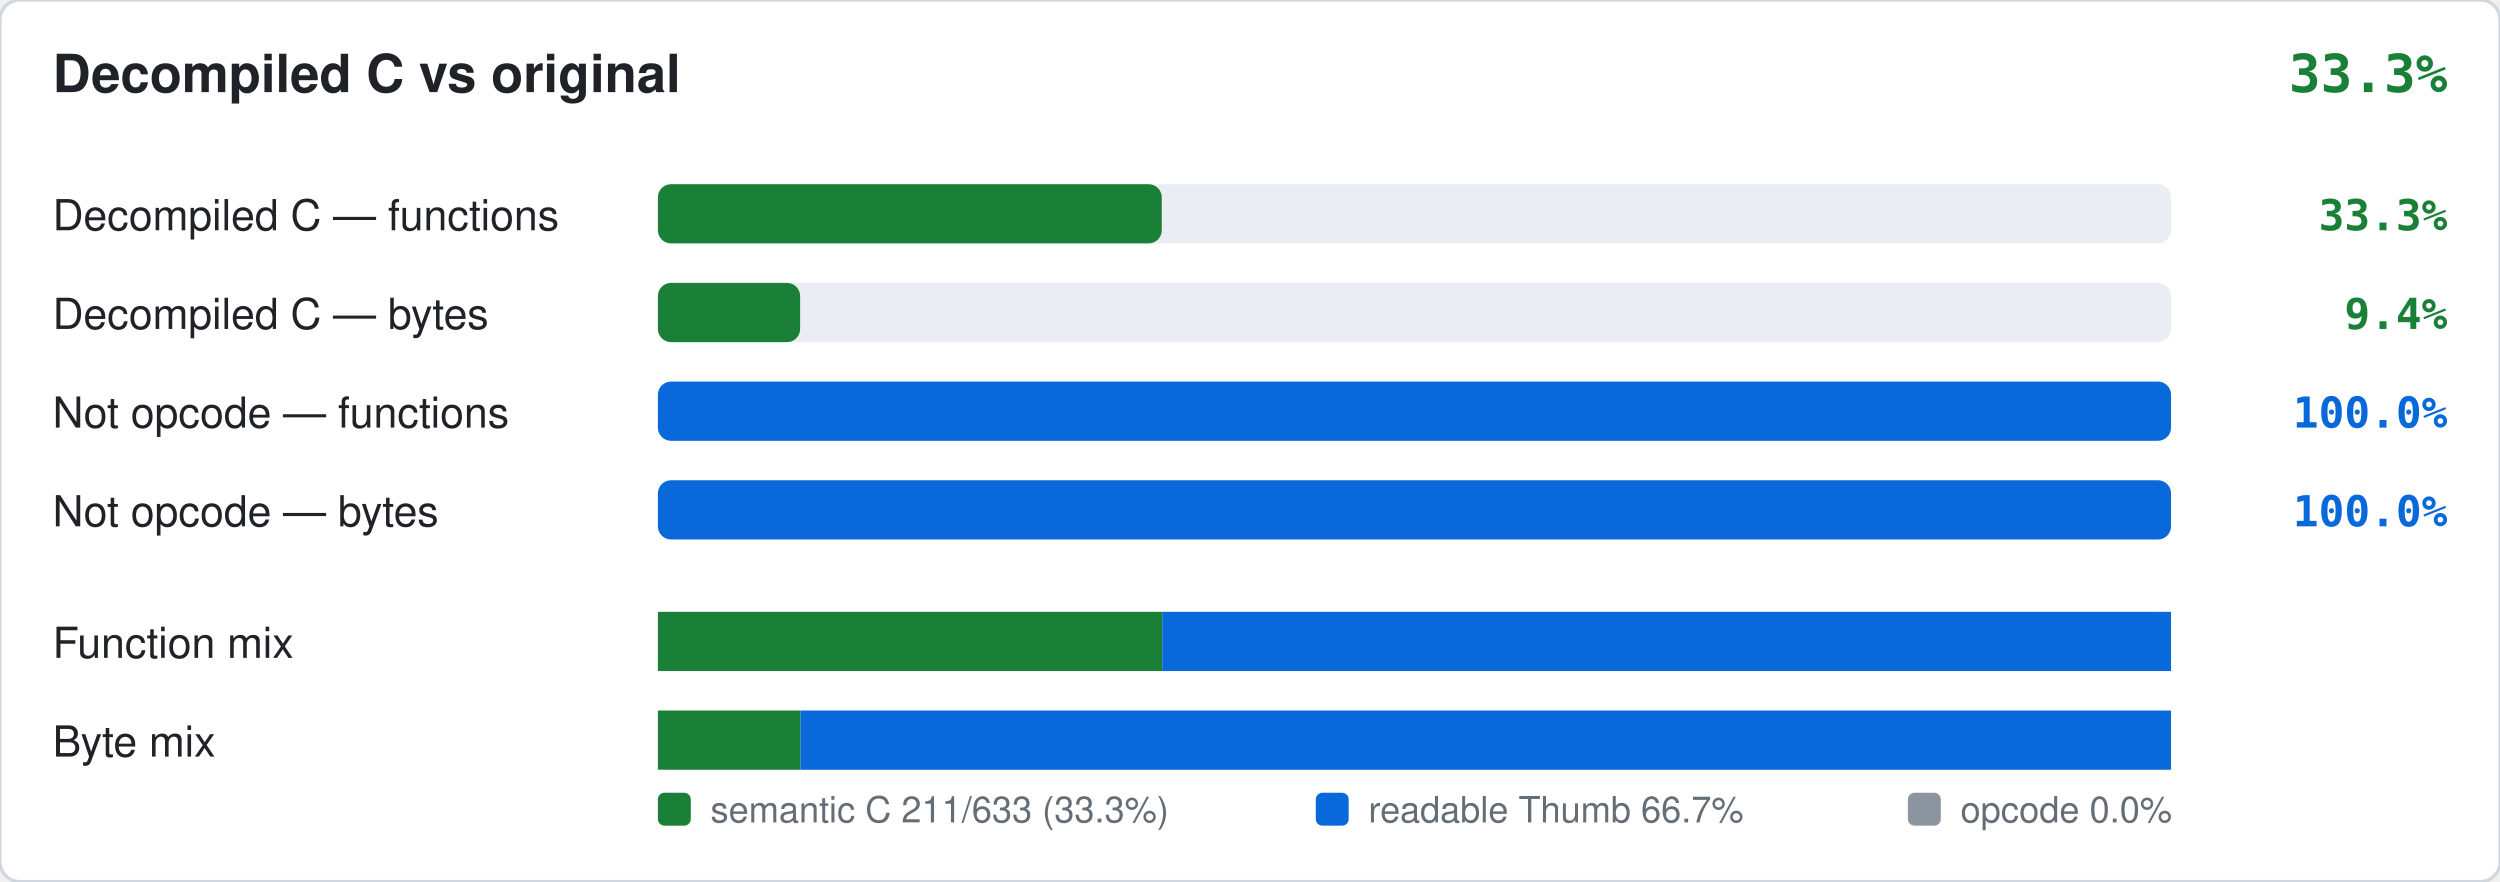
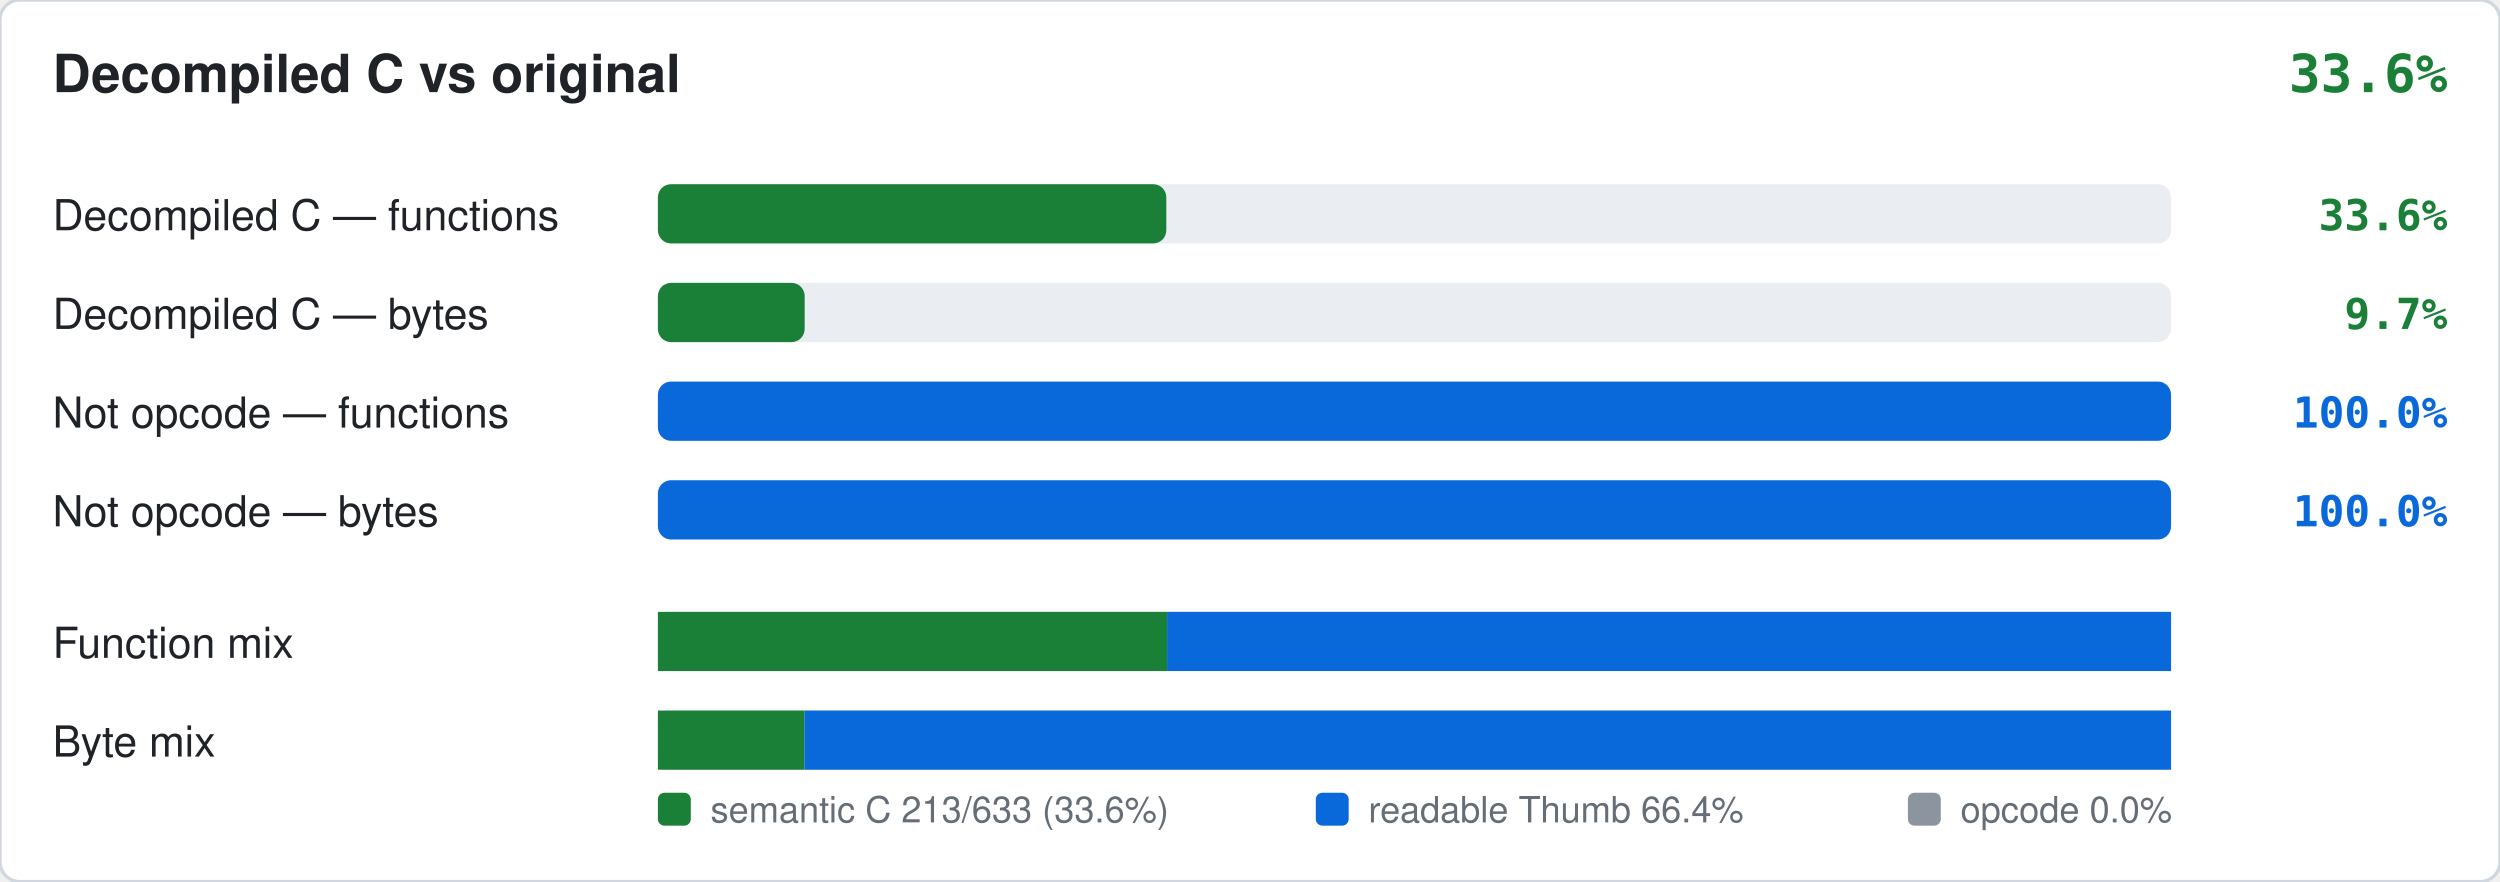
- <svg xmlns="http://www.w3.org/2000/svg" width="760" height="268" viewBox="0 0 760 268" role="img" aria-label="Decompiled C 33.3% functions, 9.4% bytes (211/633, 8,510/90,272)">
+ <svg xmlns="http://www.w3.org/2000/svg" width="760" height="268" viewBox="0 0 760 268" role="img" aria-label="Decompiled C 33.6% functions, 9.7% bytes (213/633, 8,742/90,272)">
  <rect width="760" height="268" rx="6" fill="#ffffff" stroke="#d0d7de" />
  <text x="16" y="28" font-family="-apple-system,BlinkMacSystemFont,Segoe UI,Helvetica,Arial,sans-serif" font-size="16" font-weight="600" fill="#1f2328">Decompiled C vs original</text>
-   <text x="744" y="28" text-anchor="end" font-family="ui-monospace,SFMono-Regular,Menlo,Consolas,monospace" font-size="16" font-weight="700" fill="#1a7f37">33.3%</text>
+   <text x="744" y="28" text-anchor="end" font-family="ui-monospace,SFMono-Regular,Menlo,Consolas,monospace" font-size="16" font-weight="700" fill="#1a7f37">33.6%</text>
  <text x="16" y="70" font-family="-apple-system,BlinkMacSystemFont,Segoe UI,Helvetica,Arial,sans-serif" font-size="13" fill="#1f2328">Decompiled C — functions</text>
  <rect x="200.00" y="56.00" width="460.00" height="18.00" rx="4" fill="#eaeef2" />
-   <rect x="200.00" y="56.00" width="153.18" height="18.00" rx="4" fill="#1a7f37" />
-   <text x="744" y="70" text-anchor="end" font-family="ui-monospace,SFMono-Regular,Menlo,Consolas,monospace" font-size="13" font-weight="700" fill="#1a7f37">33.3%</text>
+   <rect x="200.00" y="56.00" width="154.56" height="18.00" rx="4" fill="#1a7f37" />
+   <text x="744" y="70" text-anchor="end" font-family="ui-monospace,SFMono-Regular,Menlo,Consolas,monospace" font-size="13" font-weight="700" fill="#1a7f37">33.6%</text>
  <text x="16" y="100" font-family="-apple-system,BlinkMacSystemFont,Segoe UI,Helvetica,Arial,sans-serif" font-size="13" fill="#1f2328">Decompiled C — bytes</text>
  <rect x="200.00" y="86.00" width="460.00" height="18.00" rx="4" fill="#eaeef2" />
-   <rect x="200.00" y="86.00" width="43.24" height="18.00" rx="4" fill="#1a7f37" />
-   <text x="744" y="100" text-anchor="end" font-family="ui-monospace,SFMono-Regular,Menlo,Consolas,monospace" font-size="13" font-weight="700" fill="#1a7f37">9.4%</text>
+   <rect x="200.00" y="86.00" width="44.62" height="18.00" rx="4" fill="#1a7f37" />
+   <text x="744" y="100" text-anchor="end" font-family="ui-monospace,SFMono-Regular,Menlo,Consolas,monospace" font-size="13" font-weight="700" fill="#1a7f37">9.7%</text>
  <text x="16" y="130" font-family="-apple-system,BlinkMacSystemFont,Segoe UI,Helvetica,Arial,sans-serif" font-size="13" fill="#1f2328">Not opcode — functions</text>
  <rect x="200.00" y="116.00" width="460.00" height="18.00" rx="4" fill="#eaeef2" />
  <rect x="200.00" y="116.00" width="460.00" height="18.00" rx="4" fill="#0969da" />
  <text x="744" y="130" text-anchor="end" font-family="ui-monospace,SFMono-Regular,Menlo,Consolas,monospace" font-size="13" font-weight="700" fill="#0969da">100.0%</text>
  <text x="16" y="160" font-family="-apple-system,BlinkMacSystemFont,Segoe UI,Helvetica,Arial,sans-serif" font-size="13" fill="#1f2328">Not opcode — bytes</text>
  <rect x="200.00" y="146.00" width="460.00" height="18.00" rx="4" fill="#eaeef2" />
  <rect x="200.00" y="146.00" width="460.00" height="18.00" rx="4" fill="#0969da" />
  <text x="744" y="160" text-anchor="end" font-family="ui-monospace,SFMono-Regular,Menlo,Consolas,monospace" font-size="13" font-weight="700" fill="#0969da">100.0%</text>
  <text x="16" y="200" font-family="-apple-system,BlinkMacSystemFont,Segoe UI,Helvetica,Arial,sans-serif" font-size="13" fill="#1f2328">Function mix</text>
  <rect x="200.00" y="186.00" width="460.00" height="18.00" rx="4" fill="#eaeef2" />
-   <rect x="200.00" y="186.00" width="153.33" height="18.00" fill="#1a7f37" />
-   <rect x="353.33" y="186.00" width="306.67" height="18.00" fill="#0969da" />
+   <rect x="200.00" y="186.00" width="154.79" height="18.00" fill="#1a7f37" />
+   <rect x="354.79" y="186.00" width="305.21" height="18.00" fill="#0969da" />
  <text x="16" y="230" font-family="-apple-system,BlinkMacSystemFont,Segoe UI,Helvetica,Arial,sans-serif" font-size="13" fill="#1f2328">Byte mix</text>
  <rect x="200.00" y="216.00" width="460.00" height="18.00" rx="4" fill="#eaeef2" />
-   <rect x="200.00" y="216.00" width="43.36" height="18.00" fill="#1a7f37" />
-   <rect x="243.36" y="216.00" width="416.64" height="18.00" fill="#0969da" />
+   <rect x="200.00" y="216.00" width="44.55" height="18.00" fill="#1a7f37" />
+   <rect x="244.55" y="216.00" width="415.45" height="18.00" fill="#0969da" />
  <rect x="200" y="241" width="10" height="10" rx="2" fill="#1a7f37" />
-   <text x="216" y="250" font-family="-apple-system,BlinkMacSystemFont,Segoe UI,Helvetica,Arial,sans-serif" font-size="11" fill="#656d76">semantic C 211/633 (33.3%)</text>
+   <text x="216" y="250" font-family="-apple-system,BlinkMacSystemFont,Segoe UI,Helvetica,Arial,sans-serif" font-size="11" fill="#656d76">semantic C 213/633 (33.6%)</text>
  <rect x="400" y="241" width="10" height="10" rx="2" fill="#0969da" />
-   <text x="416" y="250" font-family="-apple-system,BlinkMacSystemFont,Segoe UI,Helvetica,Arial,sans-serif" font-size="11" fill="#656d76">readable Thumb 66.7%</text>
+   <text x="416" y="250" font-family="-apple-system,BlinkMacSystemFont,Segoe UI,Helvetica,Arial,sans-serif" font-size="11" fill="#656d76">readable Thumb 66.4%</text>
  <rect x="580" y="241" width="10" height="10" rx="2" fill="#8c959f" />
  <text x="596" y="250" font-family="-apple-system,BlinkMacSystemFont,Segoe UI,Helvetica,Arial,sans-serif" font-size="11" fill="#656d76">opcode 0.0%</text>
</svg>
